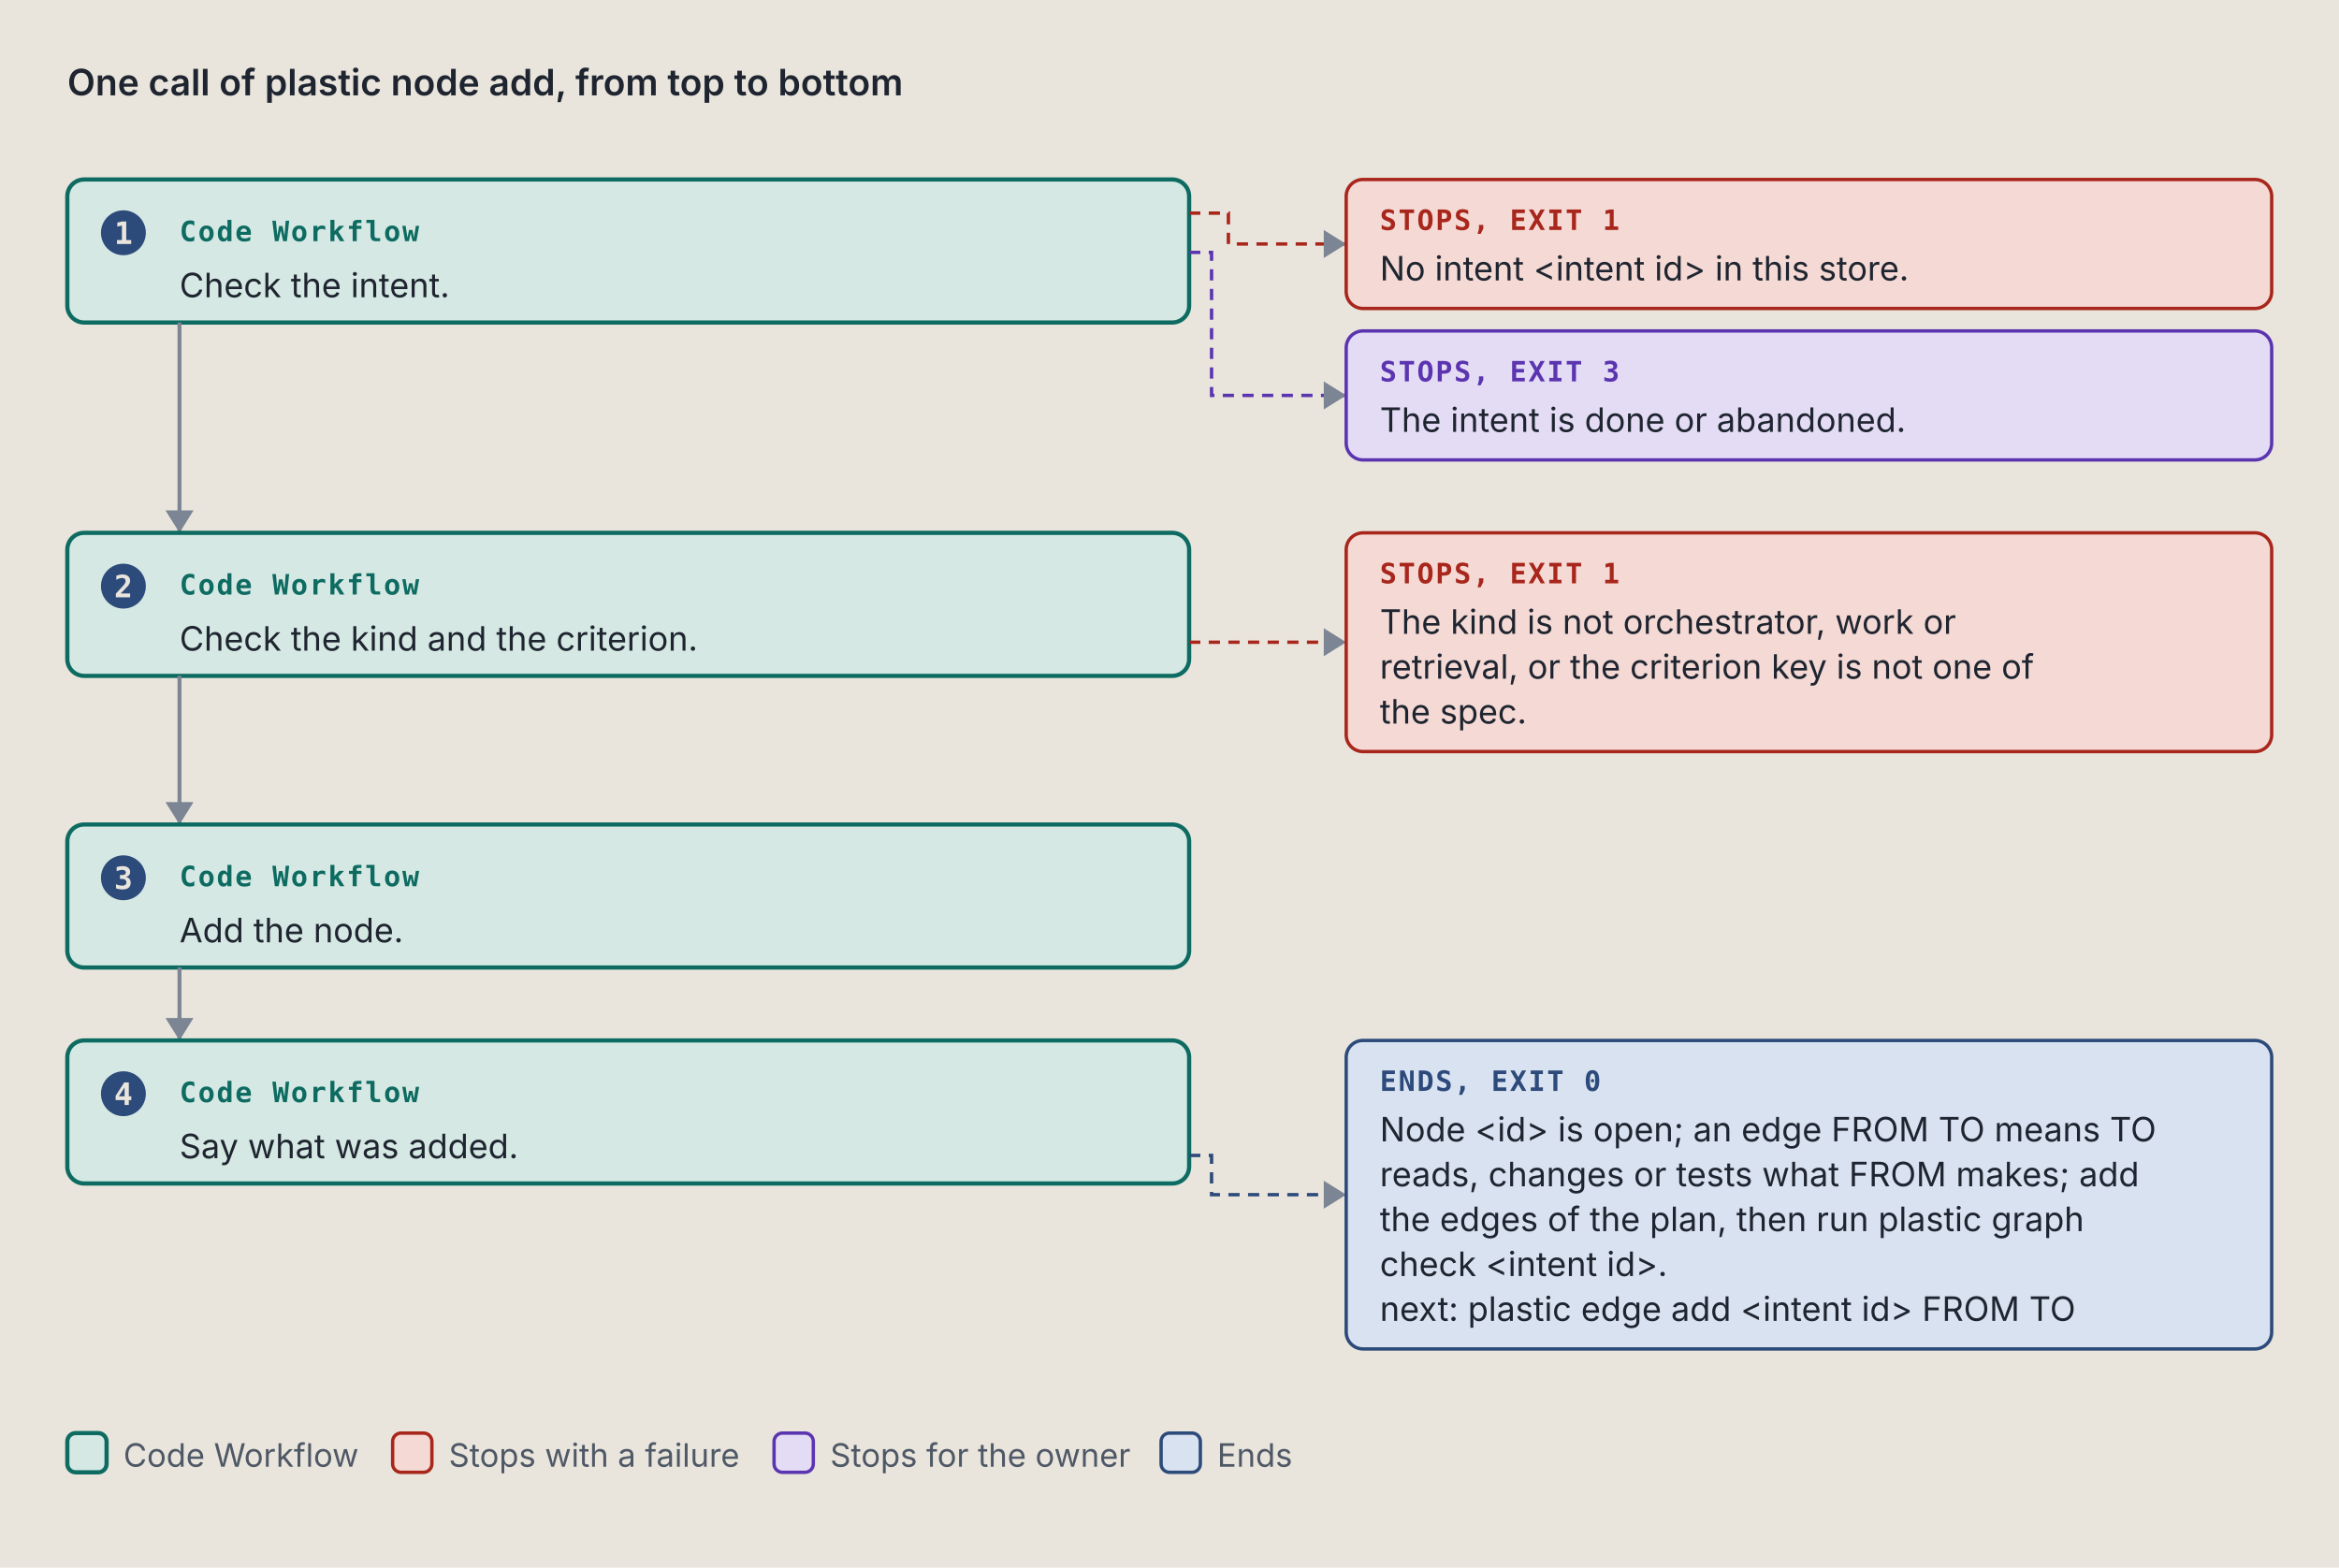
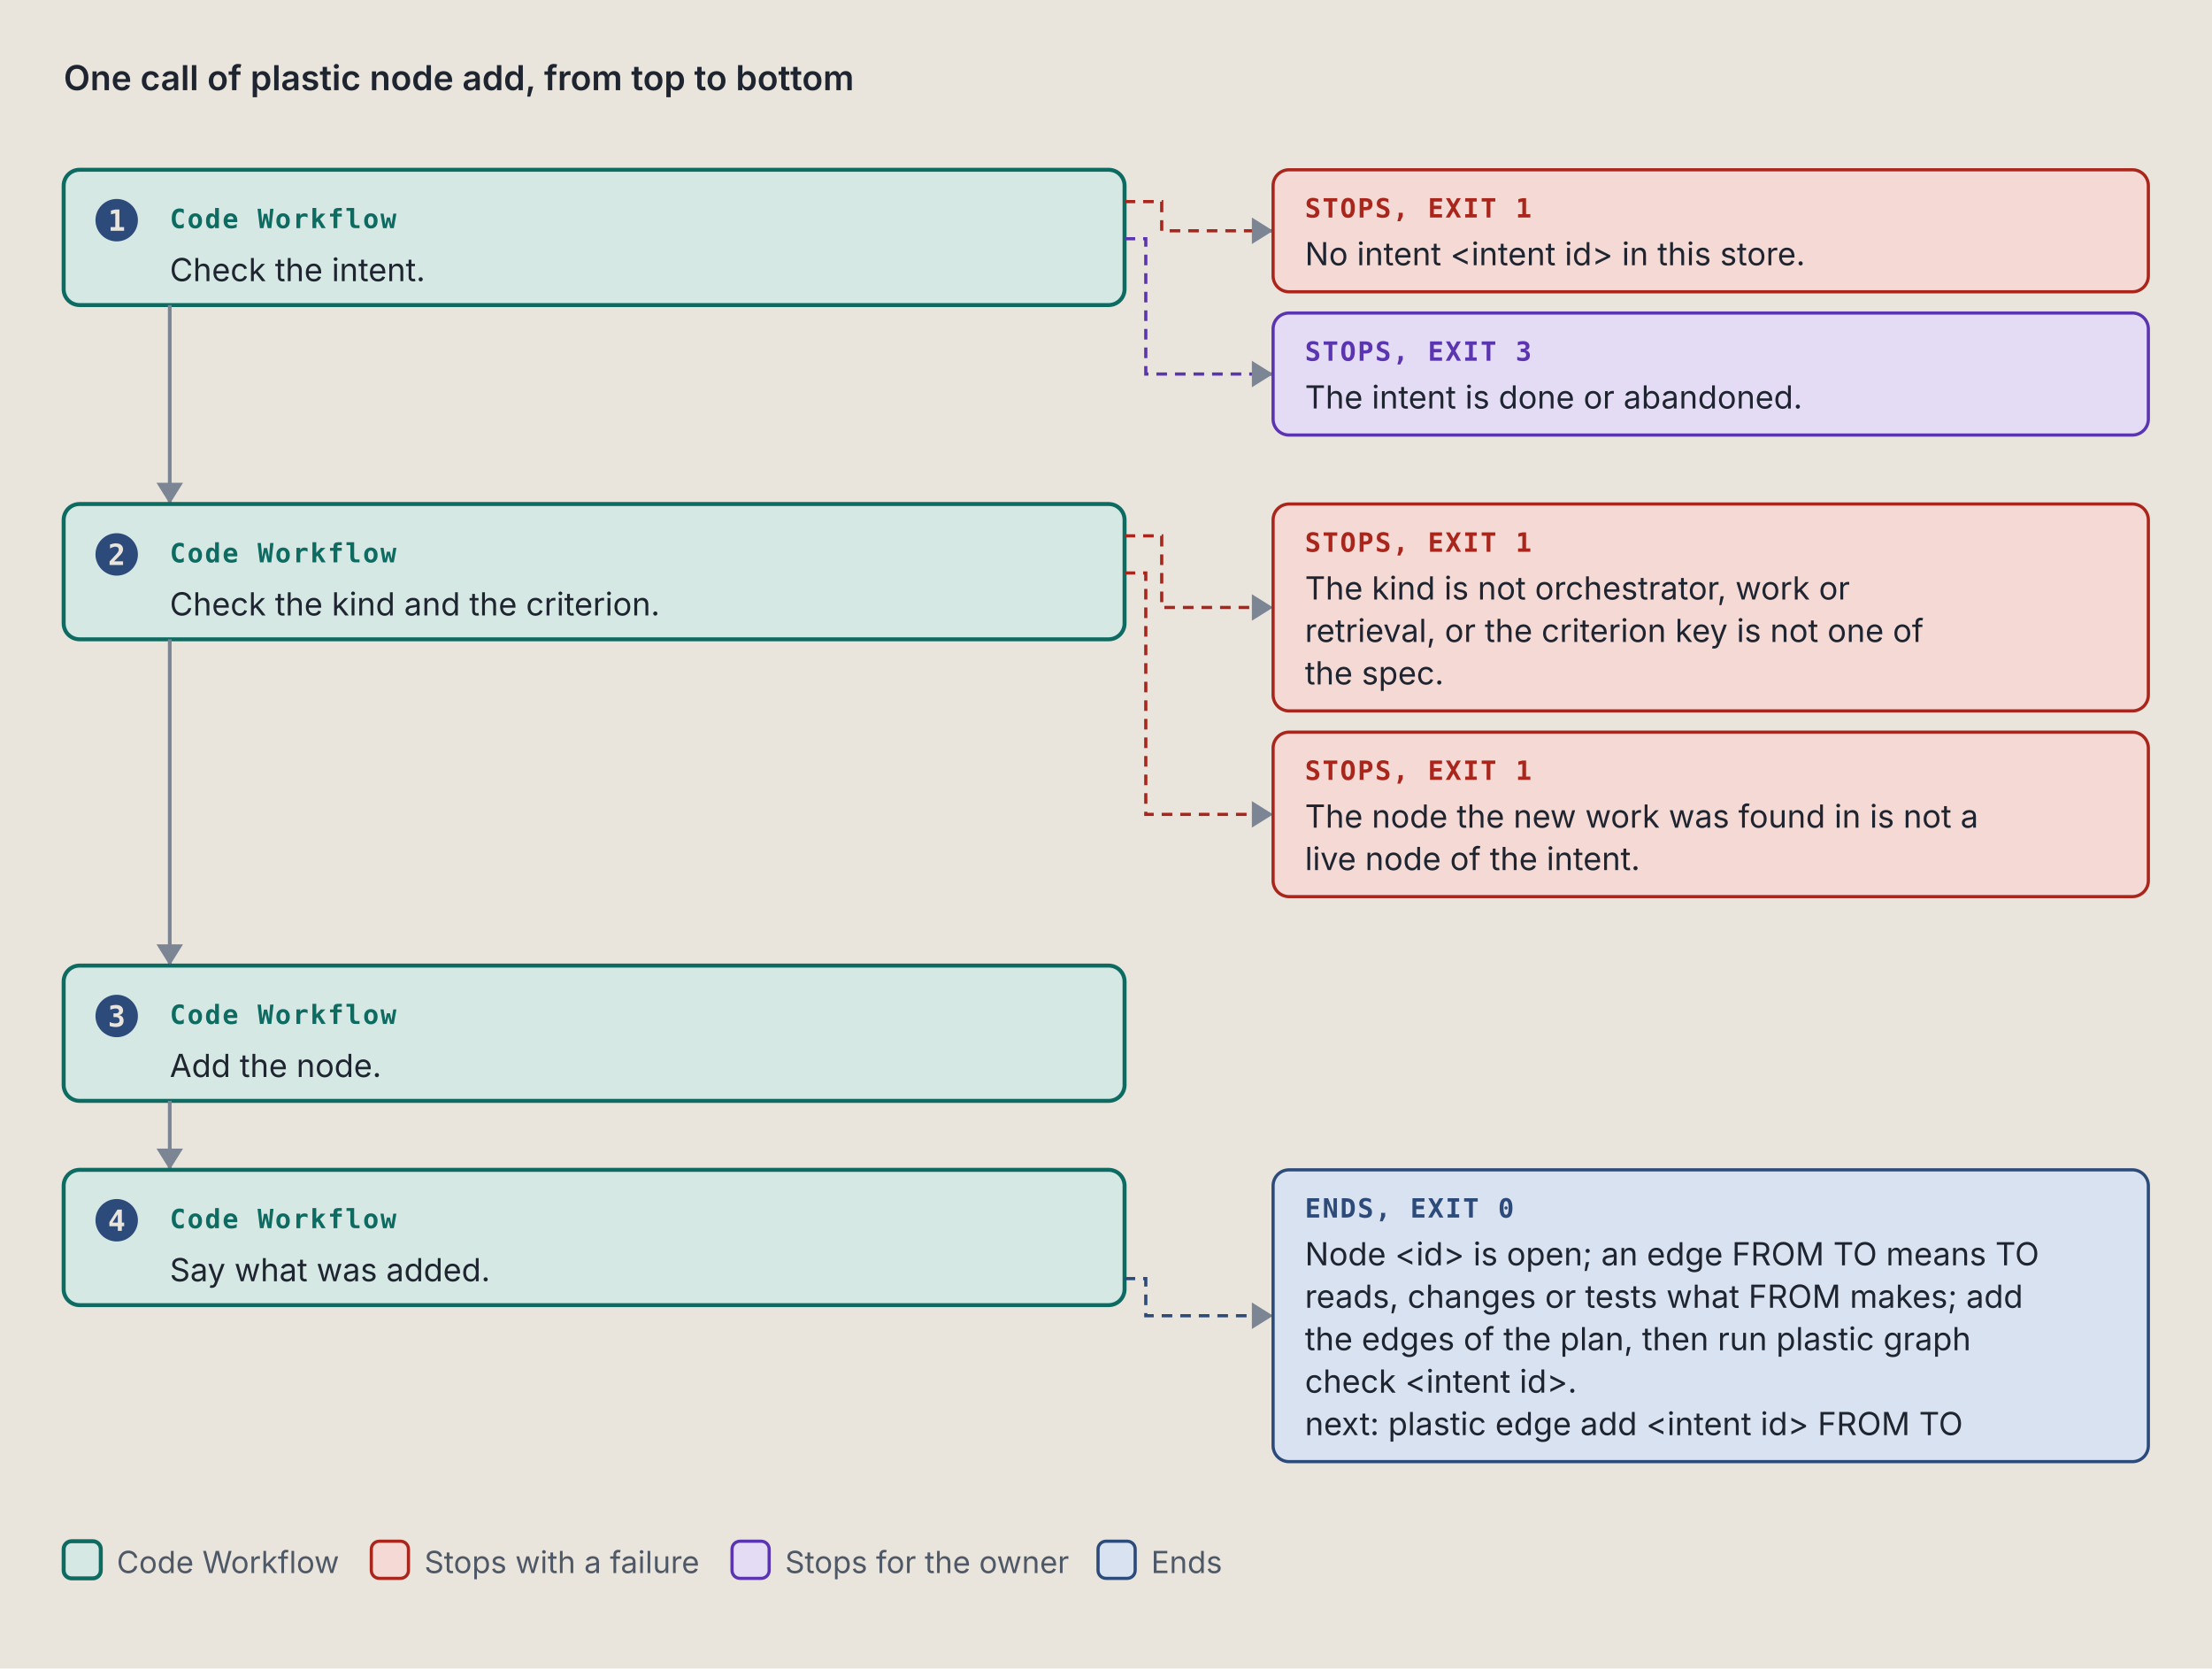
- <svg xmlns="http://www.w3.org/2000/svg" viewBox="0 0 834 559" width="834" height="559" role="img" xml:space="preserve">
+ <svg xmlns="http://www.w3.org/2000/svg" viewBox="0 0 834 629" width="834" height="629" role="img" xml:space="preserve">
  <style>.ground { fill: #e9e5dc; }
.card { fill: #f4f1ea; stroke: #7c8594; stroke-width: 1; }
.lane-code { fill: #d5e8e3; stroke: #0d6b61; stroke-width: 1.5; }
.lane-agent { fill: #f1e2c7; stroke: #9a5508; stroke-width: 1.5; }
.stop-refusal { fill: #e4dcf5; stroke: #5b35b0; stroke-width: 1.2; }
.stop-failure { fill: #f4d9d4; stroke: #a8261b; stroke-width: 1.2; }
.end { fill: #d9e2f0; stroke: #2c4a7a; stroke-width: 1.2; }
.stop-end { fill: #d9e2f0; stroke: #2c4a7a; stroke-width: 1.2; }
.stop-handoff { fill: #f1e2c7; stroke: #9a5508; stroke-width: 1.2; stroke-dasharray: 5 3; }
.wire-handoff { fill: none; stroke: #9a5508; stroke-width: 1.2; stroke-dasharray: 4 3; }
.wire-end { fill: none; stroke: #2c4a7a; stroke-width: 1.2; stroke-dasharray: 4 3; }
.tag-handoff { fill: #9a5508; }
.k { fill: #4f5866; font: 11.5px "IBM Plex Sans", system-ui, -apple-system, "Segoe UI", sans-serif; }
.way { fill: #1f2530; font: italic 12.5px "IBM Plex Sans", system-ui, -apple-system, "Segoe UI", sans-serif; }
.wire { fill: none; stroke: #7c8594; stroke-width: 1.4; }
.wire-read { fill: none; stroke: #7c8594; stroke-width: 1.4; stroke-dasharray: 5 3; }
.wire-refusal { fill: none; stroke: #5b35b0; stroke-width: 1.2; stroke-dasharray: 4 3; }
.wire-failure { fill: none; stroke: #a8261b; stroke-width: 1.2; stroke-dasharray: 4 3; }
.head { fill: #7c8594; }
.t { fill: #1f2530; font: 12px "IBM Plex Sans", system-ui, -apple-system, "Segoe UI", sans-serif; }
.tb { fill: #1f2530; font: 600 13px "IBM Plex Sans", system-ui, -apple-system, "Segoe UI", sans-serif; }
.tm { fill: #1f2530; font: 11.5px "IBM Plex Mono", ui-monospace, Menlo, Consolas, monospace; }
.tag { font: 600 10px "IBM Plex Mono", ui-monospace, Menlo, Consolas, monospace; letter-spacing: .06em; }
.tag-code { fill: #0d6b61; } .tag-agent { fill: #9a5508; } .tag-refusal { fill: #5b35b0; }
.tag-failure { fill: #a8261b; } .tag-end { fill: #2c4a7a; } .tag-muted { fill: #4f5866; }
.tm.tag-muted { font-size: 10.5px; }
.db { fill: #d9e2f0; stroke: #2c4a7a; stroke-width: 1.2; }
.codebox { fill: #f4f1ea; stroke: #7c8594; stroke-width: 1; }
.cx { fill: #1f2530; font: 12px "IBM Plex Mono", ui-monospace, Menlo, Consolas, monospace; white-space: pre; }
.cx-n { fill: #4f5866; font: 11px "IBM Plex Mono", ui-monospace, Menlo, Consolas, monospace; }
.cx-k { fill: #5b35b0; } .cx-s { fill: #9a5508; } .cx-y { fill: #0d6b61; }
.cx-w { fill: #2c4a7a; font-weight: 600; } .cx-t { fill: #a8261b; } .cx-c { fill: #4f5866; font-style: italic; }
.badge { fill: #2c4a7a; } .badge-t { fill: #e9e5dc; font: 600 11px "IBM Plex Mono", ui-monospace, Menlo, Consolas, monospace; }
.bracket { fill: none; stroke: #2c4a7a; stroke-width: 1.4; }
.term { fill: #16191e; stroke: #7c8594; stroke-width: 1; }
.term-t { fill: #e6e2d8; font: 12px "IBM Plex Mono", ui-monospace, Menlo, Consolas, monospace; }
.term-p { fill: #8fd18f; font: 12px "IBM Plex Mono", ui-monospace, Menlo, Consolas, monospace; }
.term-m { fill: #a3abb6; font: 12px "IBM Plex Mono", ui-monospace, Menlo, Consolas, monospace; }
.big { font: 700 36px "IBM Plex Mono", ui-monospace, Menlo, Consolas, monospace; }

@media (prefers-color-scheme: dark) {
.ground { fill: #171a1f; }
.card { fill: #20242b; stroke: #8a93a2; stroke-width: 1; }
.lane-code { fill: #173a36; stroke: #5cc4b4; stroke-width: 1.5; }
.lane-agent { fill: #3d2e17; stroke: #e5a95a; stroke-width: 1.5; }
.stop-refusal { fill: #2d2445; stroke: #b59cf2; stroke-width: 1.2; }
.stop-failure { fill: #45211e; stroke: #f2958a; stroke-width: 1.2; }
.end { fill: #1f2c42; stroke: #97b6e8; stroke-width: 1.2; }
.stop-end { fill: #1f2c42; stroke: #97b6e8; stroke-width: 1.2; }
.stop-handoff { fill: #3d2e17; stroke: #e5a95a; stroke-width: 1.2; stroke-dasharray: 5 3; }
.wire-handoff { fill: none; stroke: #e5a95a; stroke-width: 1.2; stroke-dasharray: 4 3; }
.wire-end { fill: none; stroke: #97b6e8; stroke-width: 1.2; stroke-dasharray: 4 3; }
.tag-handoff { fill: #e5a95a; }
.k { fill: #b3b9c3; font: 11.5px "IBM Plex Sans", system-ui, -apple-system, "Segoe UI", sans-serif; }
.way { fill: #e8e4da; font: italic 12.5px "IBM Plex Sans", system-ui, -apple-system, "Segoe UI", sans-serif; }
.wire { fill: none; stroke: #8a93a2; stroke-width: 1.4; }
.wire-read { fill: none; stroke: #8a93a2; stroke-width: 1.4; stroke-dasharray: 5 3; }
.wire-refusal { fill: none; stroke: #b59cf2; stroke-width: 1.2; stroke-dasharray: 4 3; }
.wire-failure { fill: none; stroke: #f2958a; stroke-width: 1.2; stroke-dasharray: 4 3; }
.head { fill: #8a93a2; }
.t { fill: #e8e4da; font: 12px "IBM Plex Sans", system-ui, -apple-system, "Segoe UI", sans-serif; }
.tb { fill: #e8e4da; font: 600 13px "IBM Plex Sans", system-ui, -apple-system, "Segoe UI", sans-serif; }
.tm { fill: #e8e4da; font: 11.5px "IBM Plex Mono", ui-monospace, Menlo, Consolas, monospace; }
.tag { font: 600 10px "IBM Plex Mono", ui-monospace, Menlo, Consolas, monospace; letter-spacing: .06em; }
.tag-code { fill: #5cc4b4; } .tag-agent { fill: #e5a95a; } .tag-refusal { fill: #b59cf2; }
.tag-failure { fill: #f2958a; } .tag-end { fill: #97b6e8; } .tag-muted { fill: #b3b9c3; }
.tm.tag-muted { font-size: 10.5px; }
.db { fill: #1f2c42; stroke: #97b6e8; stroke-width: 1.2; }
.codebox { fill: #20242b; stroke: #8a93a2; stroke-width: 1; }
.cx { fill: #e8e4da; font: 12px "IBM Plex Mono", ui-monospace, Menlo, Consolas, monospace; white-space: pre; }
.cx-n { fill: #b3b9c3; font: 11px "IBM Plex Mono", ui-monospace, Menlo, Consolas, monospace; }
.cx-k { fill: #b59cf2; } .cx-s { fill: #e5a95a; } .cx-y { fill: #5cc4b4; }
.cx-w { fill: #97b6e8; font-weight: 600; } .cx-t { fill: #f2958a; } .cx-c { fill: #b3b9c3; font-style: italic; }
.badge { fill: #97b6e8; } .badge-t { fill: #171a1f; font: 600 11px "IBM Plex Mono", ui-monospace, Menlo, Consolas, monospace; }
.bracket { fill: none; stroke: #97b6e8; stroke-width: 1.4; }
.term { fill: #16191e; stroke: #8a93a2; stroke-width: 1; }
.term-t { fill: #e6e2d8; font: 12px "IBM Plex Mono", ui-monospace, Menlo, Consolas, monospace; }
.term-p { fill: #8fd18f; font: 12px "IBM Plex Mono", ui-monospace, Menlo, Consolas, monospace; }
.term-m { fill: #a3abb6; font: 12px "IBM Plex Mono", ui-monospace, Menlo, Consolas, monospace; }
.big { font: 700 36px "IBM Plex Mono", ui-monospace, Menlo, Consolas, monospace; }
}</style>
  <rect width="100%" height="100%" class="ground" />
  <text x="24" y="34" class="tb" text-anchor="start">One call of plastic node add, from top to bottom</text>
  <rect x="24" y="64" width="400" height="51" rx="6" class="lane-code" />
  <circle cx="44" cy="83" r="8" class="badge" />
  <text x="44" y="87" class="badge-t" text-anchor="middle">1</text>
  <text x="64" y="86" class="tag tag-code" text-anchor="start">Code Workflow</text>
  <text x="64" y="106" class="t" text-anchor="start">Check the intent.</text>
  <path d="M 424 76 L 438 76 L 438 87 L 480 87" class="wire-failure" />
  <path d="M 472 82 L 480 87 L 472 92 Z" class="head" />
  <rect x="480" y="64" width="330" height="46" rx="6" class="stop-failure" />
  <text x="492" y="82" class="tag tag-failure" text-anchor="start">STOPS, EXIT 1</text>
  <text x="492" y="100" class="t" text-anchor="start">No intent &lt;intent id&gt; in this store.</text>
  <path d="M 424 90 L 432 90 L 432 141 L 480 141" class="wire-refusal" />
  <path d="M 472 136 L 480 141 L 472 146 Z" class="head" />
  <rect x="480" y="118" width="330" height="46" rx="6" class="stop-refusal" />
  <text x="492" y="136" class="tag tag-refusal" text-anchor="start">STOPS, EXIT 3</text>
  <text x="492" y="154" class="t" text-anchor="start">The intent is done or abandoned.</text>
  <path d="M 64 115 L 64 190" class="wire" />
  <path d="M 59 182 L 64 190 L 69 182 Z" class="head" />
  <rect x="24" y="190" width="400" height="51" rx="6" class="lane-code" />
  <circle cx="44" cy="209" r="8" class="badge" />
  <text x="44" y="213" class="badge-t" text-anchor="middle">2</text>
  <text x="64" y="212" class="tag tag-code" text-anchor="start">Code Workflow</text>
  <text x="64" y="232" class="t" text-anchor="start">Check the kind and the criterion.</text>
-   <path d="M 424 229 L 480 229" class="wire-failure" />
+   <path d="M 424 202 L 438 202 L 438 229 L 480 229" class="wire-failure" />
  <path d="M 472 224 L 480 229 L 472 234 Z" class="head" />
  <rect x="480" y="190" width="330" height="78" rx="6" class="stop-failure" />
  <text x="492" y="208" class="tag tag-failure" text-anchor="start">STOPS, EXIT 1</text>
  <text x="492" y="226" class="t" text-anchor="start">The kind is not orchestrator, work or</text>
  <text x="492" y="242" class="t" text-anchor="start">retrieval, or the criterion key is not one of</text>
  <text x="492" y="258" class="t" text-anchor="start">the spec.</text>
-   <path d="M 64 241 L 64 294" class="wire" />
-   <path d="M 59 286 L 64 294 L 69 286 Z" class="head" />
-   <rect x="24" y="294" width="400" height="51" rx="6" class="lane-code" />
-   <circle cx="44" cy="313" r="8" class="badge" />
-   <text x="44" y="317" class="badge-t" text-anchor="middle">3</text>
-   <text x="64" y="316" class="tag tag-code" text-anchor="start">Code Workflow</text>
-   <text x="64" y="336" class="t" text-anchor="start">Add the node.</text>
-   <path d="M 64 345 L 64 371" class="wire" />
-   <path d="M 59 363 L 64 371 L 69 363 Z" class="head" />
-   <rect x="24" y="371" width="400" height="51" rx="6" class="lane-code" />
-   <circle cx="44" cy="390" r="8" class="badge" />
-   <text x="44" y="394" class="badge-t" text-anchor="middle">4</text>
-   <text x="64" y="393" class="tag tag-code" text-anchor="start">Code Workflow</text>
-   <text x="64" y="413" class="t" text-anchor="start">Say what was added.</text>
-   <path d="M 424 412 L 432 412 L 432 426 L 480 426" class="wire-end" />
-   <path d="M 472 421 L 480 426 L 472 431 Z" class="head" />
-   <rect x="480" y="371" width="330" height="110" rx="6" class="stop-end" />
-   <text x="492" y="389" class="tag tag-end" text-anchor="start">ENDS, EXIT 0</text>
-   <text x="492" y="407" class="t" text-anchor="start">Node &lt;id&gt; is open; an edge FROM TO means TO</text>
-   <text x="492" y="423" class="t" text-anchor="start">reads, changes or tests what FROM makes; add</text>
-   <text x="492" y="439" class="t" text-anchor="start">the edges of the plan, then run plastic graph</text>
-   <text x="492" y="455" class="t" text-anchor="start">check &lt;intent id&gt;.</text>
-   <text x="492" y="471" class="t" text-anchor="start">next: plastic edge add &lt;intent id&gt; FROM TO</text>
-   <rect x="24" y="511" width="14" height="14" rx="3" class="lane-code" />
-   <text x="44" y="523" class="k" text-anchor="start">Code Workflow</text>
-   <rect x="140" y="511" width="14" height="14" rx="3" class="stop-failure" />
-   <text x="160" y="523" class="k" text-anchor="start">Stops with a failure</text>
-   <rect x="276" y="511" width="14" height="14" rx="3" class="stop-refusal" />
-   <text x="296" y="523" class="k" text-anchor="start">Stops for the owner</text>
-   <rect x="414" y="511" width="14" height="14" rx="3" class="stop-end" />
-   <text x="434" y="523" class="k" text-anchor="start">Ends</text>
+   <path d="M 424 216 L 432 216 L 432 307 L 480 307" class="wire-failure" />
+   <path d="M 472 302 L 480 307 L 472 312 Z" class="head" />
+   <rect x="480" y="276" width="330" height="62" rx="6" class="stop-failure" />
+   <text x="492" y="294" class="tag tag-failure" text-anchor="start">STOPS, EXIT 1</text>
+   <text x="492" y="312" class="t" text-anchor="start">The node the new work was found in is not a</text>
+   <text x="492" y="328" class="t" text-anchor="start">live node of the intent.</text>
+   <path d="M 64 241 L 64 364" class="wire" />
+   <path d="M 59 356 L 64 364 L 69 356 Z" class="head" />
+   <rect x="24" y="364" width="400" height="51" rx="6" class="lane-code" />
+   <circle cx="44" cy="383" r="8" class="badge" />
+   <text x="44" y="387" class="badge-t" text-anchor="middle">3</text>
+   <text x="64" y="386" class="tag tag-code" text-anchor="start">Code Workflow</text>
+   <text x="64" y="406" class="t" text-anchor="start">Add the node.</text>
+   <path d="M 64 415 L 64 441" class="wire" />
+   <path d="M 59 433 L 64 441 L 69 433 Z" class="head" />
+   <rect x="24" y="441" width="400" height="51" rx="6" class="lane-code" />
+   <circle cx="44" cy="460" r="8" class="badge" />
+   <text x="44" y="464" class="badge-t" text-anchor="middle">4</text>
+   <text x="64" y="463" class="tag tag-code" text-anchor="start">Code Workflow</text>
+   <text x="64" y="483" class="t" text-anchor="start">Say what was added.</text>
+   <path d="M 424 482 L 432 482 L 432 496 L 480 496" class="wire-end" />
+   <path d="M 472 491 L 480 496 L 472 501 Z" class="head" />
+   <rect x="480" y="441" width="330" height="110" rx="6" class="stop-end" />
+   <text x="492" y="459" class="tag tag-end" text-anchor="start">ENDS, EXIT 0</text>
+   <text x="492" y="477" class="t" text-anchor="start">Node &lt;id&gt; is open; an edge FROM TO means TO</text>
+   <text x="492" y="493" class="t" text-anchor="start">reads, changes or tests what FROM makes; add</text>
+   <text x="492" y="509" class="t" text-anchor="start">the edges of the plan, then run plastic graph</text>
+   <text x="492" y="525" class="t" text-anchor="start">check &lt;intent id&gt;.</text>
+   <text x="492" y="541" class="t" text-anchor="start">next: plastic edge add &lt;intent id&gt; FROM TO</text>
+   <rect x="24" y="581" width="14" height="14" rx="3" class="lane-code" />
+   <text x="44" y="593" class="k" text-anchor="start">Code Workflow</text>
+   <rect x="140" y="581" width="14" height="14" rx="3" class="stop-failure" />
+   <text x="160" y="593" class="k" text-anchor="start">Stops with a failure</text>
+   <rect x="276" y="581" width="14" height="14" rx="3" class="stop-refusal" />
+   <text x="296" y="593" class="k" text-anchor="start">Stops for the owner</text>
+   <rect x="414" y="581" width="14" height="14" rx="3" class="stop-end" />
+   <text x="434" y="593" class="k" text-anchor="start">Ends</text>
</svg>
